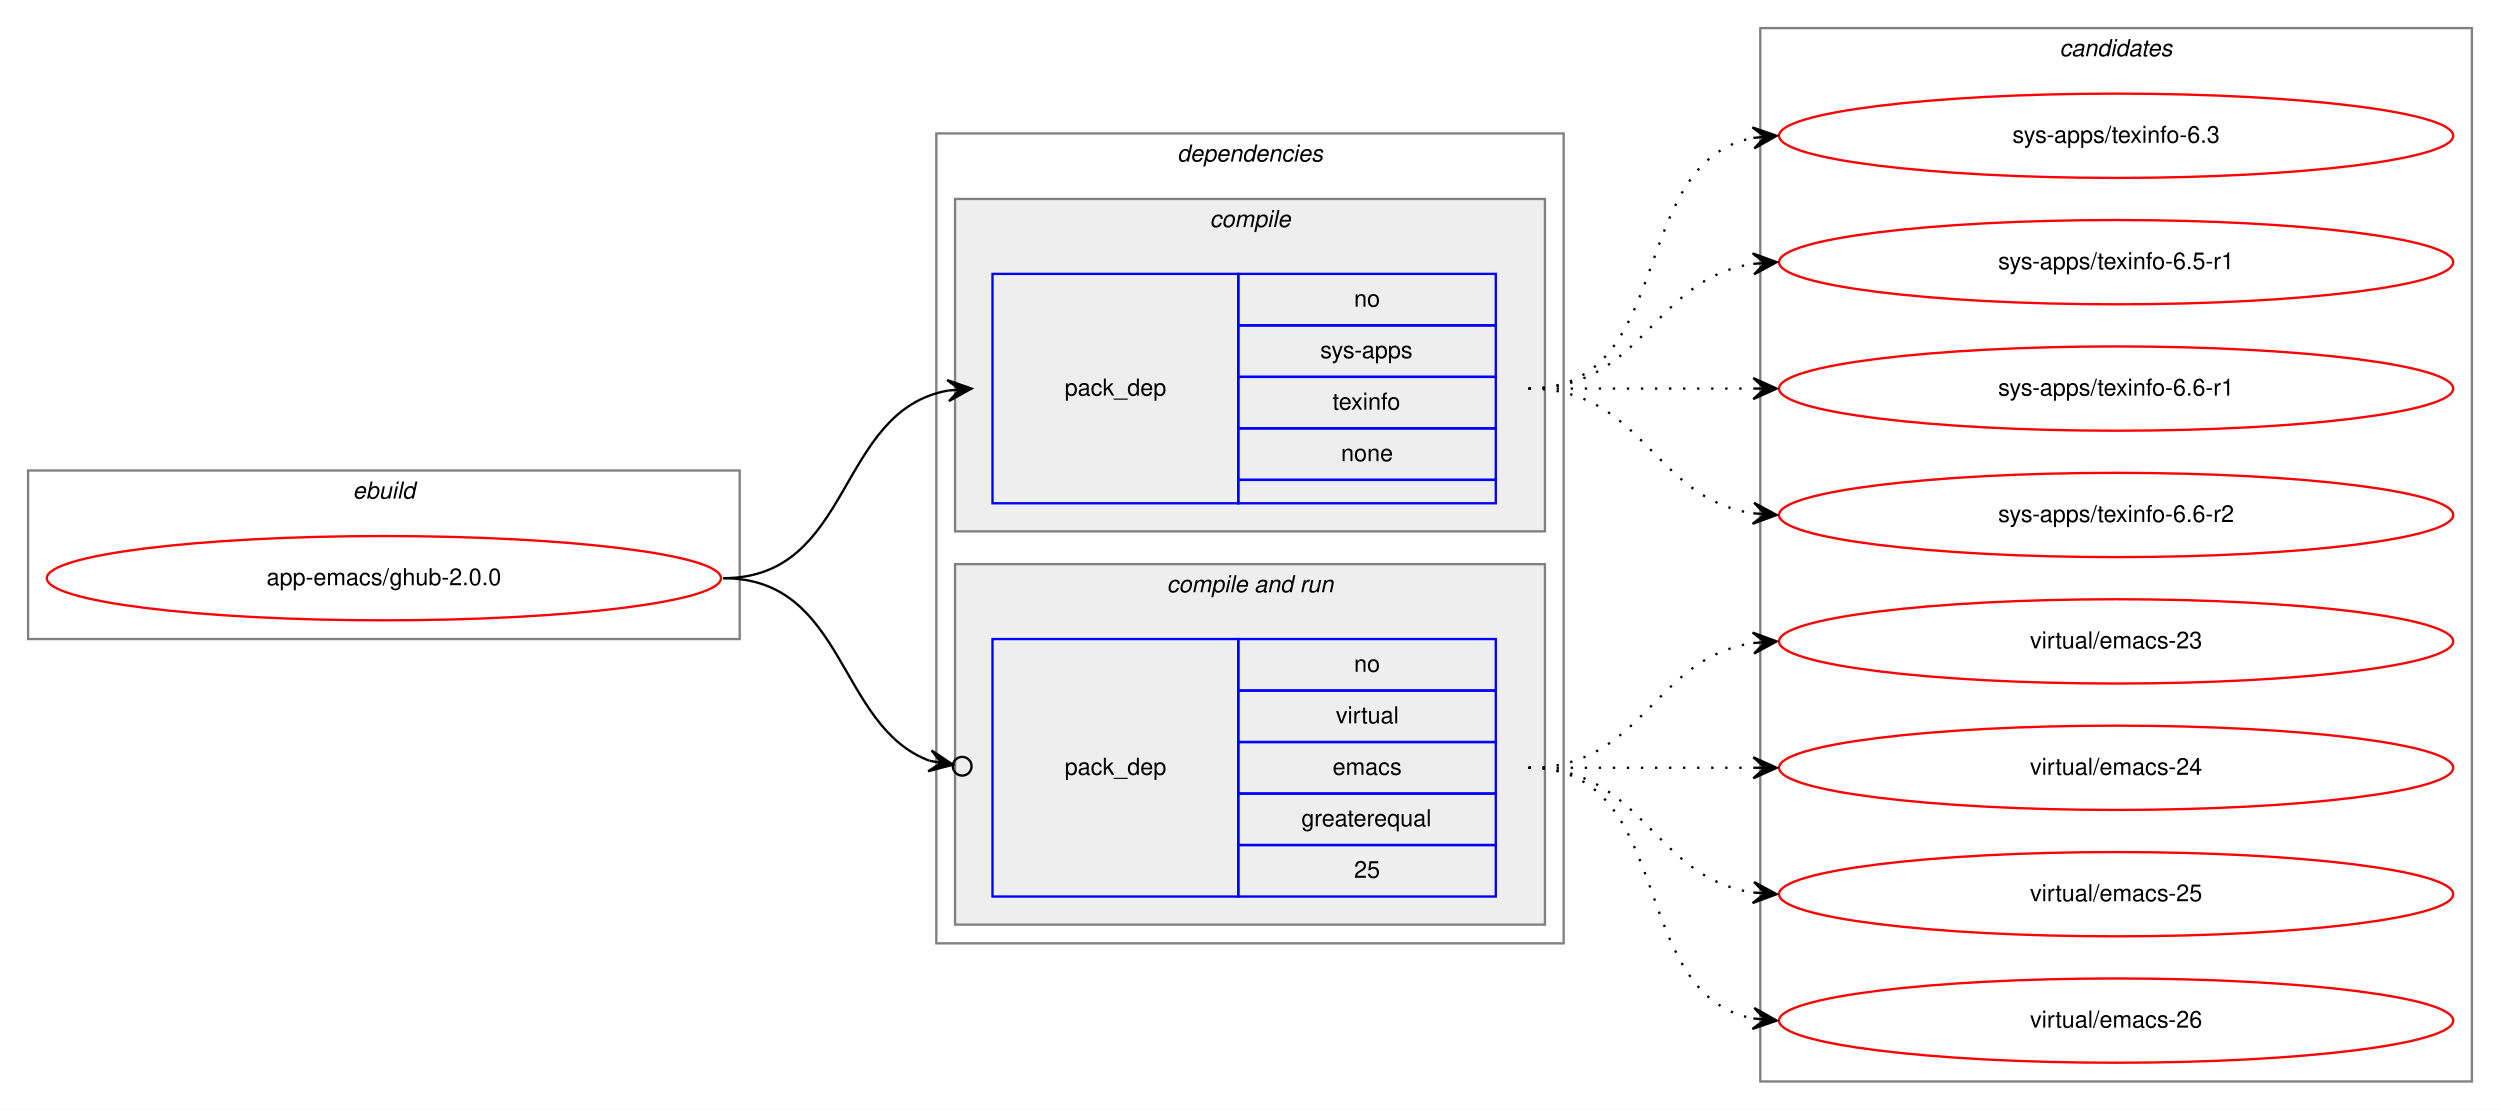
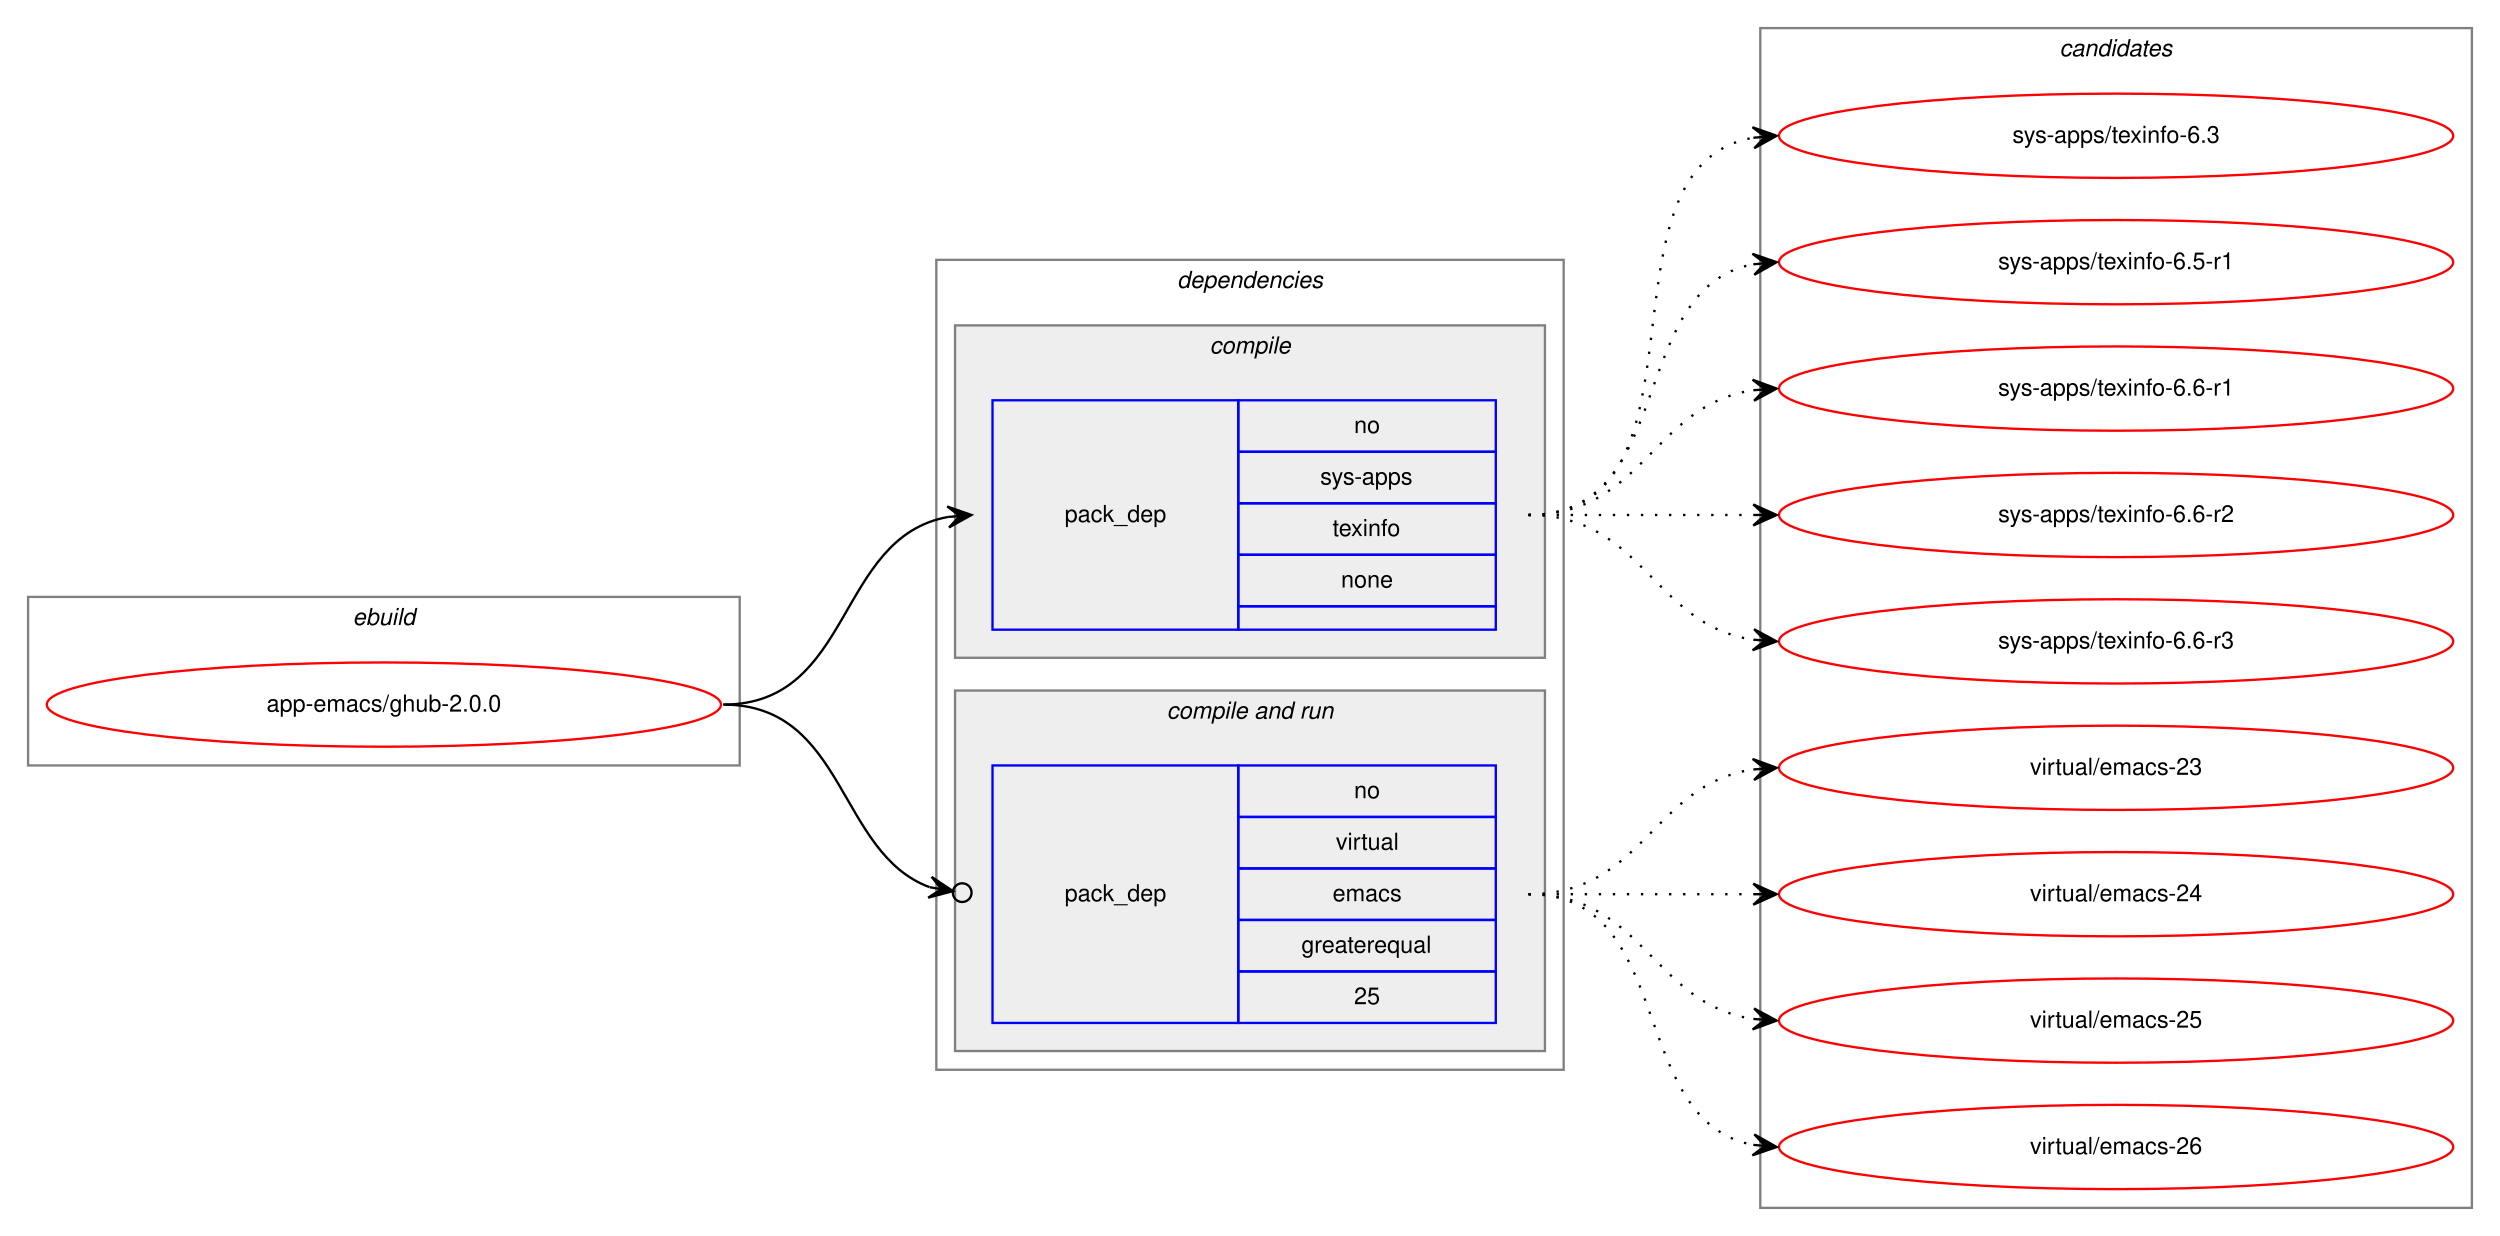
- <svg xmlns="http://www.w3.org/2000/svg" xmlns:xlink="http://www.w3.org/1999/xlink" width="1068pt" height="474pt" viewBox="0.00 0.00 1068.00 474.00">
-   <g id="graph0" class="graph" transform="scale(1 1) rotate(0) translate(4 470)">
-     <polygon fill="white" stroke="transparent" points="-4,4 -4,-470 1064,-470 1064,4 -4,4" />
+ <svg xmlns="http://www.w3.org/2000/svg" xmlns:xlink="http://www.w3.org/1999/xlink" width="1068pt" height="528pt" viewBox="0.00 0.00 1068.00 528.00">
+   <g id="graph0" class="graph" transform="scale(1 1) rotate(0) translate(4 524)">
+     <polygon fill="white" stroke="transparent" points="-4,4 -4,-524 1064,-524 1064,4 -4,4" />
    <g id="clust1" class="cluster">
      <polygon fill="none" stroke="gray" points="8,-197 8,-269 312,-269 312,-197 8,-197" />
      <text text-anchor="start" x="146.66" y="-257" font-family="Helvetica,sans-Serif" font-style="italic" font-size="10.00">ebuild</text>
    </g>
    <g id="clust2" class="cluster">
      <polygon fill="none" stroke="gray" points="396,-67 396,-413 664,-413 664,-67 396,-67" />
      <text text-anchor="start" x="498.88" y="-401" font-family="Helvetica,sans-Serif" font-style="italic" font-size="10.00">dependencies</text>
    </g>
    <g id="clust3" class="cluster">
      <polygon fill="#eeeeee" stroke="gray" points="404,-243 404,-385 656,-385 656,-243 404,-243" />
      <text text-anchor="start" x="512.78" y="-373" font-family="Helvetica,sans-Serif" font-style="italic" font-size="10.00">compile</text>
    </g>
    <g id="clust5" class="cluster">
      <polygon fill="#eeeeee" stroke="gray" points="404,-75 404,-229 656,-229 656,-75 404,-75" />
      <text text-anchor="start" x="494.44" y="-217" font-family="Helvetica,sans-Serif" font-style="italic" font-size="10.00">compile and run</text>
    </g>
    <g id="clust8" class="cluster">
-       <polygon fill="none" stroke="gray" points="748,-8 748,-458 1052,-458 1052,-8 748,-8" />
-       <text text-anchor="start" x="875.82" y="-446" font-family="Helvetica,sans-Serif" font-style="italic" font-size="10.00">candidates</text>
+       <polygon fill="none" stroke="gray" points="748,-8 748,-512 1052,-512 1052,-8 748,-8" />
+       <text text-anchor="start" x="875.82" y="-500" font-family="Helvetica,sans-Serif" font-style="italic" font-size="10.00">candidates</text>
    </g>
    <g id="node1" class="node">
      <g id="a_node1">
        <a xlink:href="../app-emacs/ghub-2.0.0.svg" xlink:title="app-emacs/ghub-2.0.0">
          <ellipse fill="none" stroke="red" cx="160" cy="-223" rx="144" ry="18" />
          <text text-anchor="middle" x="160" y="-220" font-family="Helvetica,sans-Serif" font-size="10.00">app-emacs/ghub-2.0.0</text>
        </a>
      </g>
    </g>
    <g id="node2" class="node">
      <polygon fill="none" stroke="blue" points="420,-255 420,-353 525,-353 525,-255 420,-255" />
      <text text-anchor="start" x="450.82" y="-301" font-family="Helvetica,sans-Serif" font-size="10.00">pack_dep</text>
      <polygon fill="none" stroke="blue" points="525,-331 525,-353 635,-353 635,-331 525,-331" />
      <text text-anchor="start" x="574.44" y="-339" font-family="Helvetica,sans-Serif" font-size="10.00">no</text>
      <polygon fill="none" stroke="blue" points="525,-309 525,-331 635,-331 635,-309 525,-309" />
      <text text-anchor="start" x="560" y="-317" font-family="Helvetica,sans-Serif" font-size="10.00">sys-apps</text>
      <polygon fill="none" stroke="blue" points="525,-287 525,-309 635,-309 635,-287 525,-287" />
      <text text-anchor="start" x="565.27" y="-295" font-family="Helvetica,sans-Serif" font-size="10.00">texinfo</text>
      <polygon fill="none" stroke="blue" points="525,-265 525,-287 635,-287 635,-265 525,-265" />
      <text text-anchor="start" x="568.88" y="-273" font-family="Helvetica,sans-Serif" font-size="10.00">none</text>
      <polygon fill="none" stroke="blue" points="525,-255 525,-265 635,-265 635,-255 525,-255" />
    </g>
    <g id="edge1" class="edge">
      <path fill="none" stroke="black" d="M305,-223C360.7,-223 352.97,-294.49 400.99,-303.15" />
      <polygon fill="black" stroke="black" points="411,-304 400.65,-307.63 406.02,-303.57 401.04,-303.15 401.04,-303.15 401.04,-303.15 406.02,-303.57 401.42,-298.67 411,-304 411,-304" />
    </g>
    <g id="node3" class="node">
      <polygon fill="none" stroke="blue" points="420,-87 420,-197 525,-197 525,-87 420,-87" />
      <text text-anchor="start" x="450.82" y="-139" font-family="Helvetica,sans-Serif" font-size="10.00">pack_dep</text>
      <polygon fill="none" stroke="blue" points="525,-175 525,-197 635,-197 635,-175 525,-175" />
      <text text-anchor="start" x="574.44" y="-183" font-family="Helvetica,sans-Serif" font-size="10.00">no</text>
      <polygon fill="none" stroke="blue" points="525,-153 525,-175 635,-175 635,-153 525,-153" />
      <text text-anchor="start" x="566.67" y="-161" font-family="Helvetica,sans-Serif" font-size="10.00">virtual</text>
      <polygon fill="none" stroke="blue" points="525,-131 525,-153 635,-153 635,-131 525,-131" />
      <text text-anchor="start" x="565.28" y="-139" font-family="Helvetica,sans-Serif" font-size="10.00">emacs</text>
      <polygon fill="none" stroke="blue" points="525,-109 525,-131 635,-131 635,-109 525,-109" />
      <text text-anchor="start" x="551.94" y="-117" font-family="Helvetica,sans-Serif" font-size="10.00">greaterequal</text>
      <polygon fill="none" stroke="blue" points="525,-87 525,-109 635,-109 635,-87 525,-87" />
      <text text-anchor="start" x="574.44" y="-95" font-family="Helvetica,sans-Serif" font-size="10.00">25</text>
    </g>
    <g id="edge2" class="edge">
      <path fill="none" stroke="black" d="M305,-223C357.46,-223 353.65,-159.59 393.15,-144.98" />
      <ellipse fill="none" stroke="black" cx="407.05" cy="-142.66" rx="4" ry="4" />
      <polygon fill="black" stroke="black" points="403.11,-143.32 393.99,-149.4 398.18,-144.14 393.25,-144.96 393.25,-144.96 393.25,-144.96 398.18,-144.14 392.5,-140.52 403.11,-143.32 403.11,-143.32" />
    </g>
    <g id="node4" class="node">
      <g id="a_node4">
        <a xlink:href="../sys-apps/texinfo-6.3.svg" xlink:title="sys-apps/texinfo-6.3">
-           <ellipse fill="none" stroke="red" cx="900" cy="-412" rx="144" ry="18" />
-           <text text-anchor="middle" x="900" y="-409" font-family="Helvetica,sans-Serif" font-size="10.00">sys-apps/texinfo-6.3</text>
+           <ellipse fill="none" stroke="red" cx="900" cy="-466" rx="144" ry="18" />
+           <text text-anchor="middle" x="900" y="-463" font-family="Helvetica,sans-Serif" font-size="10.00">sys-apps/texinfo-6.3</text>
        </a>
      </g>
    </g>
    <g id="edge3" class="edge">
-       <path fill="none" stroke="black" stroke-dasharray="1,5" d="M649,-304C712.58,-304 690.58,-400.51 744.79,-411.07" />
-       <polygon fill="black" stroke="black" points="755,-412 744.63,-415.57 750.02,-411.54 745.04,-411.09 745.04,-411.09 745.04,-411.09 750.02,-411.54 745.45,-406.61 755,-412 755,-412" />
+       <path fill="none" stroke="black" stroke-dasharray="1,5" d="M649,-304C731.35,-304 674.36,-452.38 744.73,-465.13" />
+       <polygon fill="black" stroke="black" points="755,-466 744.66,-469.64 750.02,-465.58 745.04,-465.15 745.04,-465.15 745.04,-465.15 750.02,-465.58 745.42,-460.67 755,-466 755,-466" />
    </g>
    <g id="node5" class="node">
      <g id="a_node5">
        <a xlink:href="../sys-apps/texinfo-6.5-r1.svg" xlink:title="sys-apps/texinfo-6.5-r1">
-           <ellipse fill="none" stroke="red" cx="900" cy="-358" rx="144" ry="18" />
-           <text text-anchor="middle" x="900" y="-355" font-family="Helvetica,sans-Serif" font-size="10.00">sys-apps/texinfo-6.5-r1</text>
+           <ellipse fill="none" stroke="red" cx="900" cy="-412" rx="144" ry="18" />
+           <text text-anchor="middle" x="900" y="-409" font-family="Helvetica,sans-Serif" font-size="10.00">sys-apps/texinfo-6.5-r1</text>
        </a>
      </g>
    </g>
    <g id="edge4" class="edge">
-       <path fill="none" stroke="black" stroke-dasharray="1,5" d="M649,-304C698.26,-304 701.85,-350.87 744.86,-357.28" />
-       <polygon fill="black" stroke="black" points="755,-358 744.71,-361.78 750.01,-357.64 745.03,-357.29 745.03,-357.29 745.03,-357.29 750.01,-357.64 745.35,-352.8 755,-358 755,-358" />
+       <path fill="none" stroke="black" stroke-dasharray="1,5" d="M649,-304C712.58,-304 690.58,-400.51 744.79,-411.07" />
+       <polygon fill="black" stroke="black" points="755,-412 744.63,-415.57 750.02,-411.54 745.04,-411.09 745.04,-411.09 745.04,-411.09 750.02,-411.54 745.45,-406.61 755,-412 755,-412" />
    </g>
    <g id="node6" class="node">
      <g id="a_node6">
        <a xlink:href="../sys-apps/texinfo-6.6-r1.svg" xlink:title="sys-apps/texinfo-6.6-r1">
-           <ellipse fill="none" stroke="red" cx="900" cy="-304" rx="144" ry="18" />
-           <text text-anchor="middle" x="900" y="-301" font-family="Helvetica,sans-Serif" font-size="10.00">sys-apps/texinfo-6.6-r1</text>
+           <ellipse fill="none" stroke="red" cx="900" cy="-358" rx="144" ry="18" />
+           <text text-anchor="middle" x="900" y="-355" font-family="Helvetica,sans-Serif" font-size="10.00">sys-apps/texinfo-6.6-r1</text>
        </a>
      </g>
    </g>
    <g id="edge5" class="edge">
-       <path fill="none" stroke="black" stroke-dasharray="1,5" d="M649,-304C692.43,-304 705.83,-304 744.57,-304" />
-       <polygon fill="black" stroke="black" points="755,-304 745,-308.5 750,-304 745,-304 745,-304 745,-304 750,-304 745,-299.5 755,-304 755,-304" />
+       <path fill="none" stroke="black" stroke-dasharray="1,5" d="M649,-304C698.26,-304 701.85,-350.87 744.86,-357.28" />
+       <polygon fill="black" stroke="black" points="755,-358 744.71,-361.78 750.01,-357.64 745.03,-357.29 745.03,-357.29 745.03,-357.29 750.01,-357.64 745.35,-352.8 755,-358 755,-358" />
    </g>
    <g id="node7" class="node">
      <g id="a_node7">
        <a xlink:href="../sys-apps/texinfo-6.6-r2.svg" xlink:title="sys-apps/texinfo-6.6-r2">
-           <ellipse fill="none" stroke="red" cx="900" cy="-250" rx="144" ry="18" />
-           <text text-anchor="middle" x="900" y="-247" font-family="Helvetica,sans-Serif" font-size="10.00">sys-apps/texinfo-6.6-r2</text>
+           <ellipse fill="none" stroke="red" cx="900" cy="-304" rx="144" ry="18" />
+           <text text-anchor="middle" x="900" y="-301" font-family="Helvetica,sans-Serif" font-size="10.00">sys-apps/texinfo-6.6-r2</text>
        </a>
      </g>
    </g>
    <g id="edge6" class="edge">
+       <path fill="none" stroke="black" stroke-dasharray="1,5" d="M649,-304C692.43,-304 705.83,-304 744.57,-304" />
+       <polygon fill="black" stroke="black" points="755,-304 745,-308.5 750,-304 745,-304 745,-304 745,-304 750,-304 745,-299.5 755,-304 755,-304" />
+     </g>
+     <g id="node8" class="node">
+       <g id="a_node8">
+         <a xlink:href="../sys-apps/texinfo-6.6-r3.svg" xlink:title="sys-apps/texinfo-6.6-r3">
+           <ellipse fill="none" stroke="red" cx="900" cy="-250" rx="144" ry="18" />
+           <text text-anchor="middle" x="900" y="-247" font-family="Helvetica,sans-Serif" font-size="10.00">sys-apps/texinfo-6.6-r3</text>
+         </a>
+       </g>
+     </g>
+     <g id="edge7" class="edge">
      <path fill="none" stroke="black" stroke-dasharray="1,5" d="M649,-304C698.26,-304 701.85,-257.13 744.86,-250.72" />
      <polygon fill="black" stroke="black" points="755,-250 745.35,-255.2 750.01,-250.36 745.03,-250.71 745.03,-250.71 745.03,-250.71 750.01,-250.36 744.71,-246.22 755,-250 755,-250" />
    </g>
-     <g id="node8" class="node">
-       <g id="a_node8">
+     <g id="node9" class="node">
+       <g id="a_node9">
        <a xlink:href="../virtual/emacs-23.svg" xlink:title="virtual/emacs-23">
          <ellipse fill="none" stroke="red" cx="900" cy="-196" rx="144" ry="18" />
          <text text-anchor="middle" x="900" y="-193" font-family="Helvetica,sans-Serif" font-size="10.00">virtual/emacs-23</text>
        </a>
      </g>
    </g>
-     <g id="edge7" class="edge">
+     <g id="edge8" class="edge">
      <path fill="none" stroke="black" stroke-dasharray="1,5" d="M649,-142C698.26,-142 701.85,-188.87 744.86,-195.28" />
      <polygon fill="black" stroke="black" points="755,-196 744.71,-199.78 750.01,-195.64 745.03,-195.29 745.03,-195.29 745.03,-195.29 750.01,-195.64 745.35,-190.8 755,-196 755,-196" />
    </g>
-     <g id="node9" class="node">
-       <g id="a_node9">
+     <g id="node10" class="node">
+       <g id="a_node10">
        <a xlink:href="../virtual/emacs-24.svg" xlink:title="virtual/emacs-24">
          <ellipse fill="none" stroke="red" cx="900" cy="-142" rx="144" ry="18" />
          <text text-anchor="middle" x="900" y="-139" font-family="Helvetica,sans-Serif" font-size="10.00">virtual/emacs-24</text>
        </a>
      </g>
    </g>
-     <g id="edge8" class="edge">
+     <g id="edge9" class="edge">
      <path fill="none" stroke="black" stroke-dasharray="1,5" d="M649,-142C692.43,-142 705.83,-142 744.57,-142" />
      <polygon fill="black" stroke="black" points="755,-142 745,-146.5 750,-142 745,-142 745,-142 745,-142 750,-142 745,-137.5 755,-142 755,-142" />
    </g>
-     <g id="node10" class="node">
-       <g id="a_node10">
+     <g id="node11" class="node">
+       <g id="a_node11">
        <a xlink:href="../virtual/emacs-25.svg" xlink:title="virtual/emacs-25">
          <ellipse fill="none" stroke="red" cx="900" cy="-88" rx="144" ry="18" />
          <text text-anchor="middle" x="900" y="-85" font-family="Helvetica,sans-Serif" font-size="10.00">virtual/emacs-25</text>
        </a>
      </g>
    </g>
-     <g id="edge9" class="edge">
+     <g id="edge10" class="edge">
      <path fill="none" stroke="black" stroke-dasharray="1,5" d="M649,-142C698.26,-142 701.85,-95.13 744.86,-88.72" />
      <polygon fill="black" stroke="black" points="755,-88 745.35,-93.2 750.01,-88.36 745.03,-88.71 745.03,-88.71 745.03,-88.71 750.01,-88.36 744.71,-84.22 755,-88 755,-88" />
    </g>
-     <g id="node11" class="node">
-       <g id="a_node11">
+     <g id="node12" class="node">
+       <g id="a_node12">
        <a xlink:href="../virtual/emacs-26.svg" xlink:title="virtual/emacs-26">
          <ellipse fill="none" stroke="red" cx="900" cy="-34" rx="144" ry="18" />
          <text text-anchor="middle" x="900" y="-31" font-family="Helvetica,sans-Serif" font-size="10.00">virtual/emacs-26</text>
        </a>
      </g>
    </g>
-     <g id="edge10" class="edge">
+     <g id="edge11" class="edge">
      <path fill="none" stroke="black" stroke-dasharray="1,5" d="M649,-142C712.58,-142 690.58,-45.49 744.79,-34.93" />
      <polygon fill="black" stroke="black" points="755,-34 745.45,-39.39 750.02,-34.46 745.04,-34.91 745.04,-34.91 745.04,-34.91 750.02,-34.46 744.63,-30.43 755,-34 755,-34" />
    </g>
  </g>
</svg>
